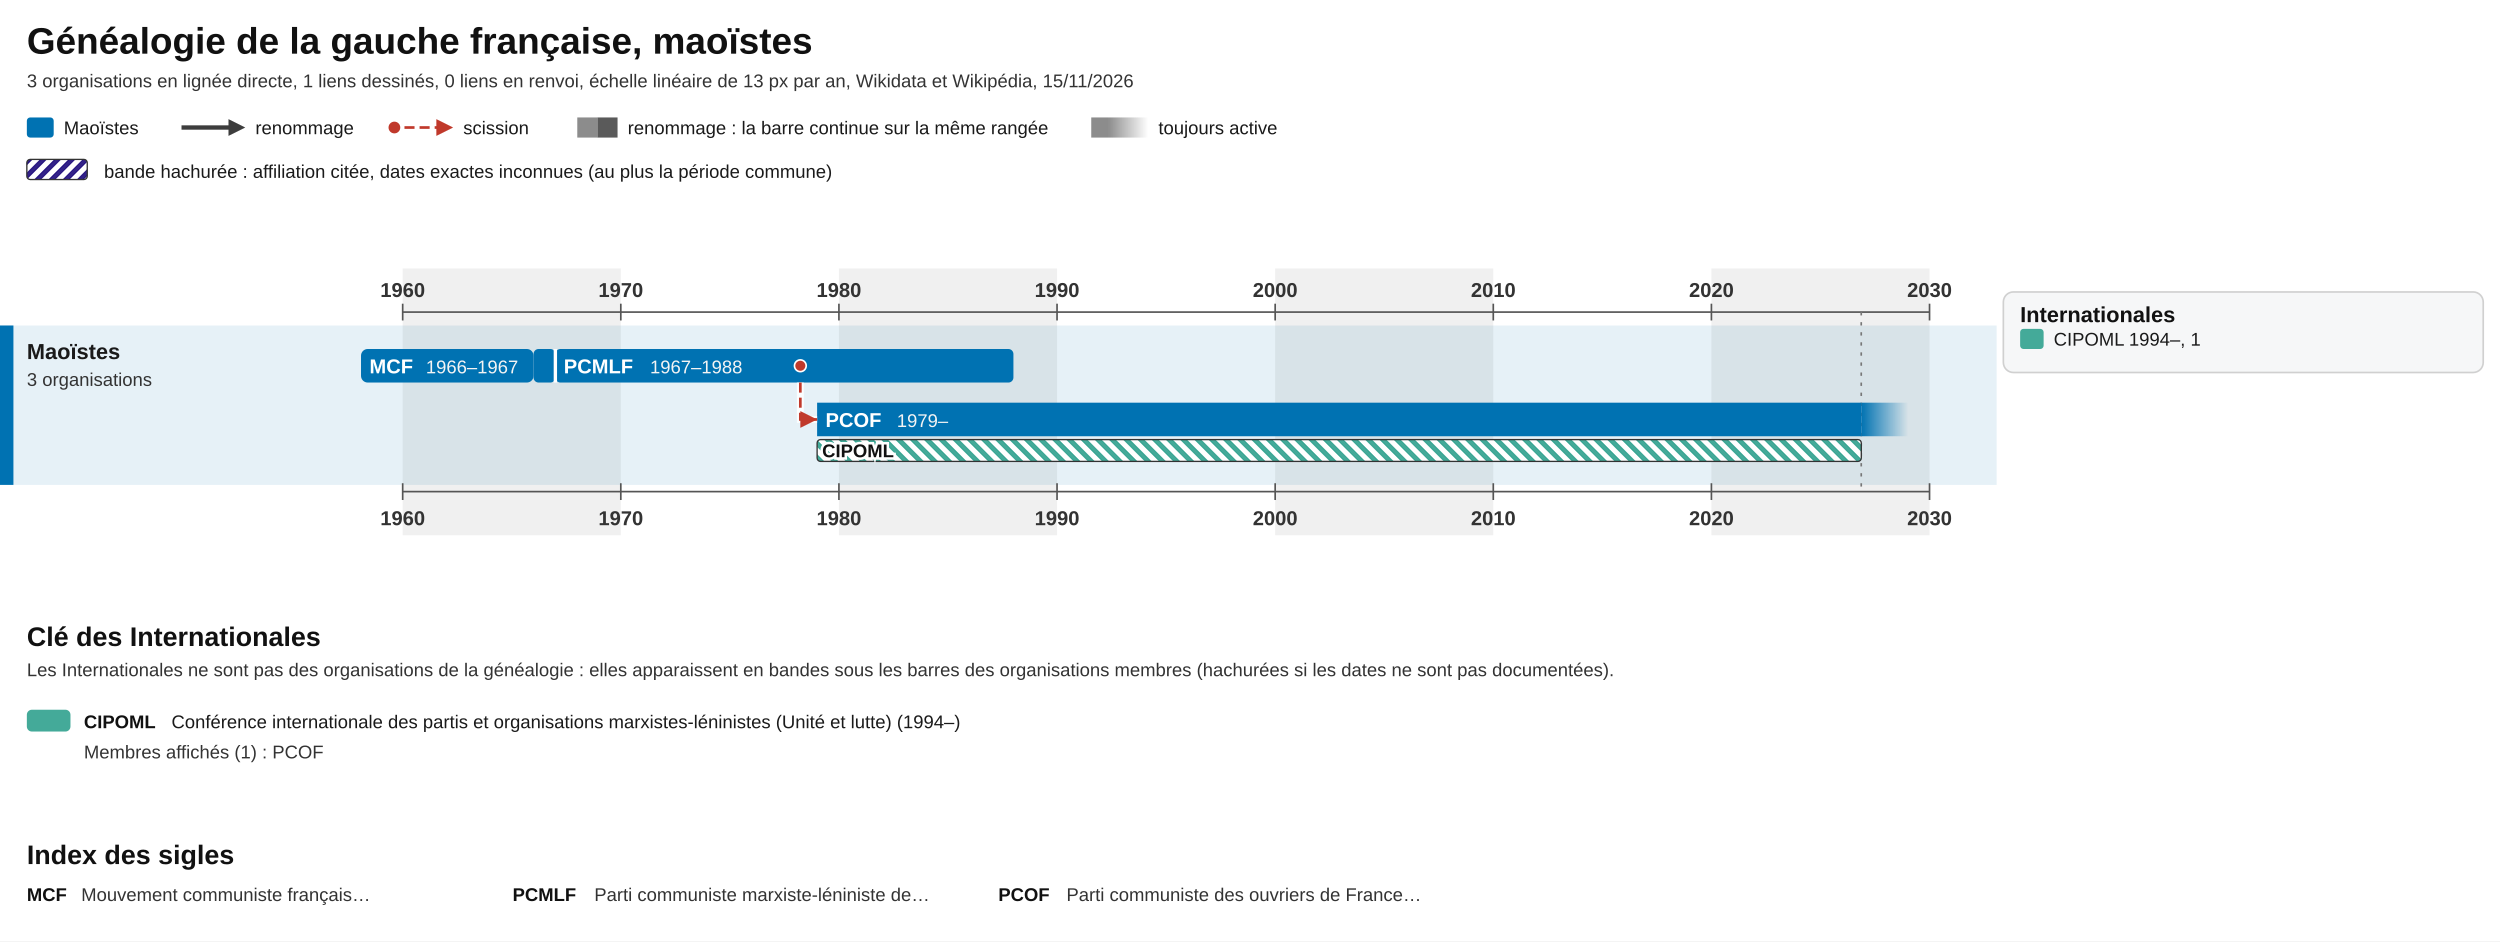
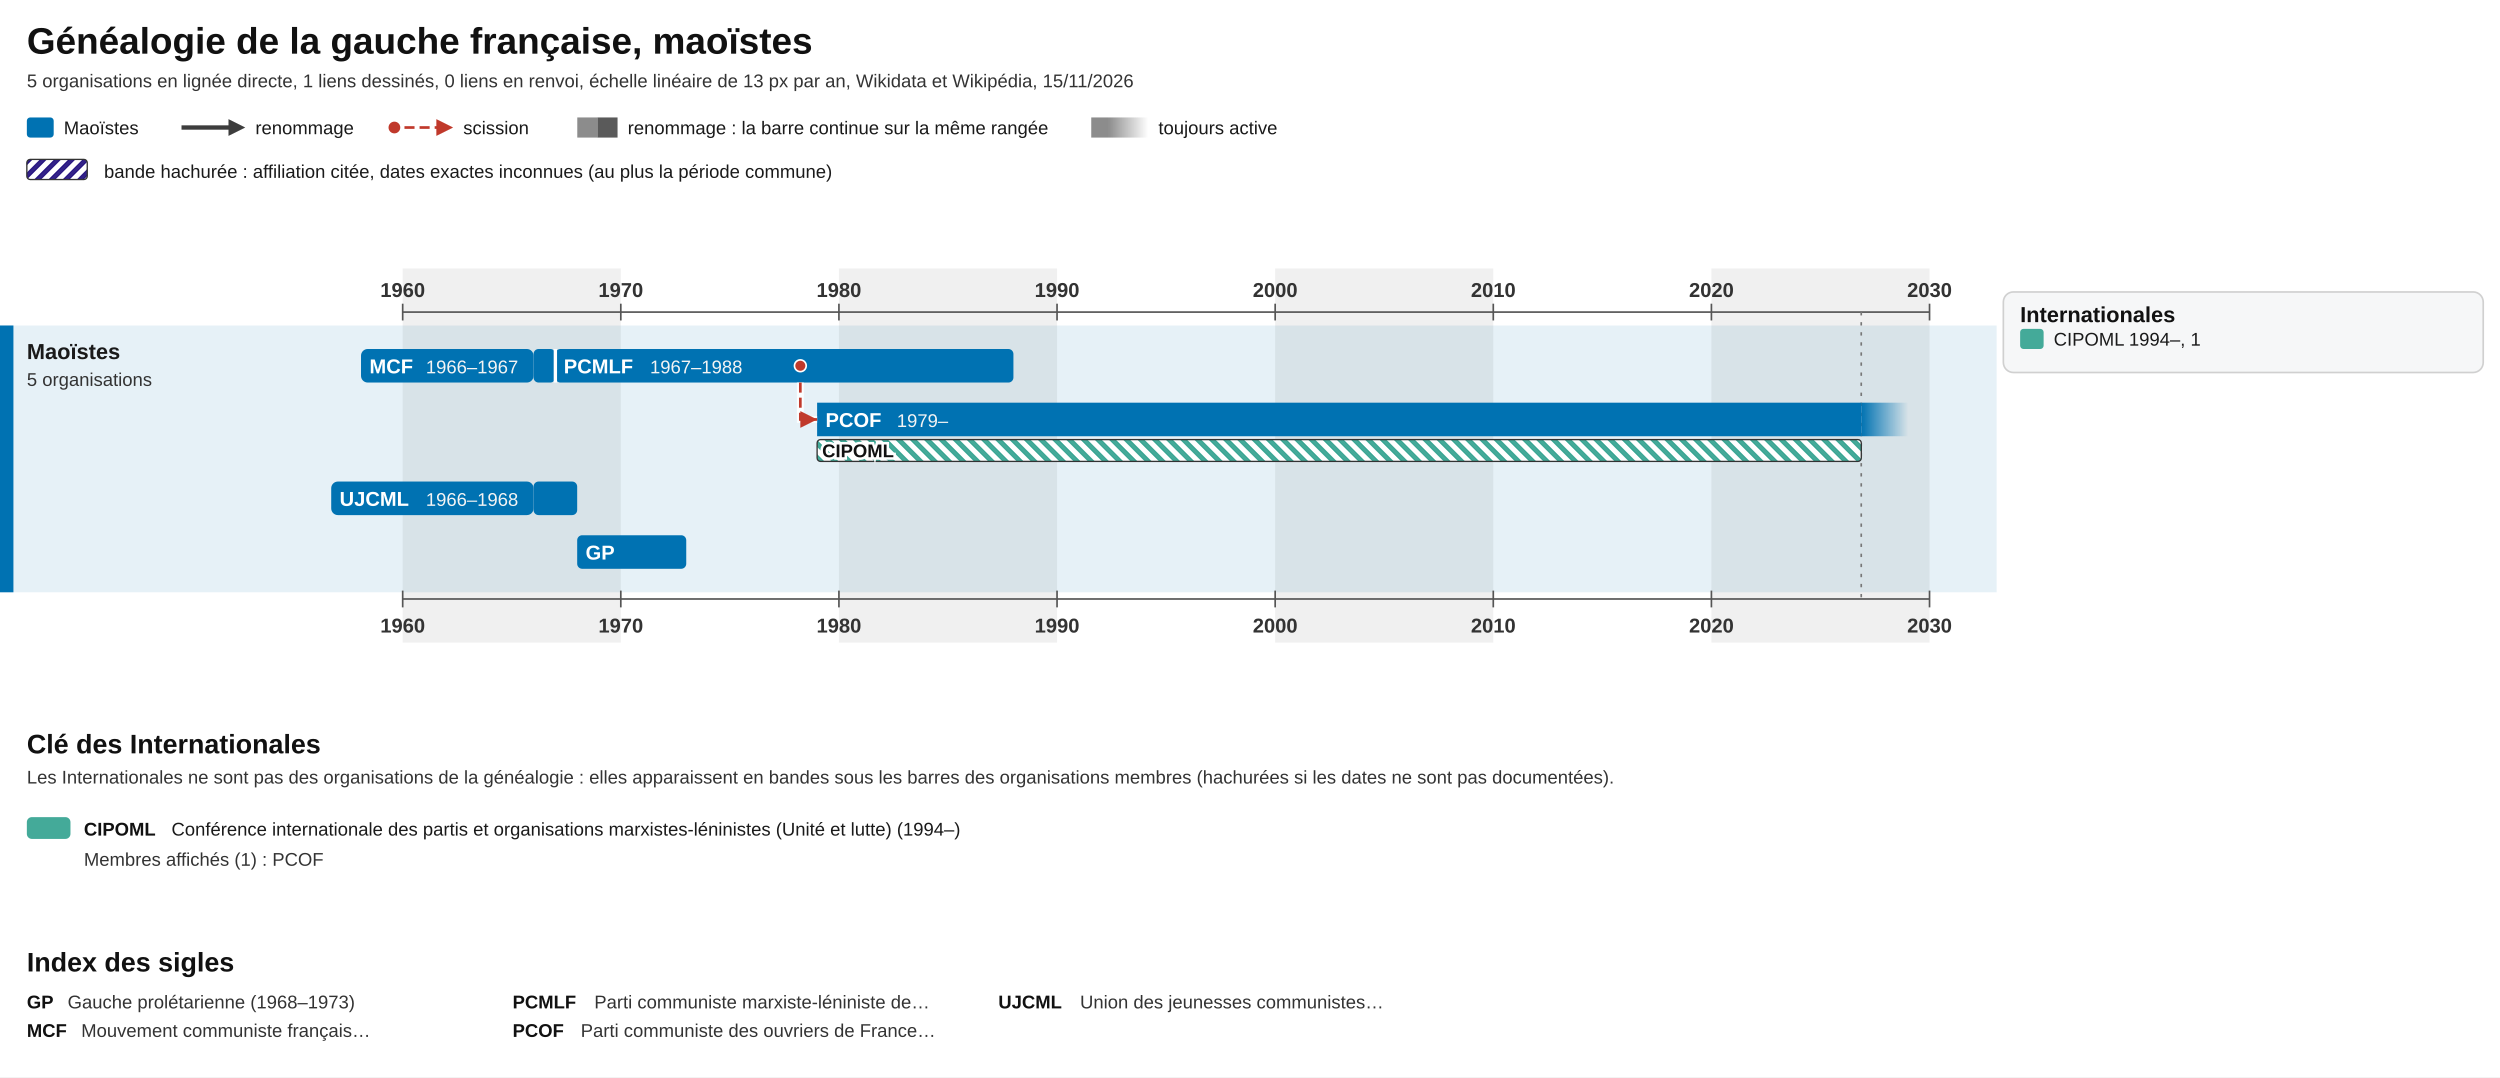
- <svg xmlns="http://www.w3.org/2000/svg" id="arbre" width="1490" height="561" viewBox="0 0 1490 561" data-x0="240" data-t0="1960" data-ppa="13.0" data-aujourdhui="2026.8717" data-min-w="6" data-seuil-annees="40" data-seuil-voies="2" data-seuil-rangs="6" data-cassure="" data-cassure-px="44" data-degrade="28" data-n-barres="3" data-vue-famille="oui" font-family="Arial, Helvetica, sans-serif">
+ <svg xmlns="http://www.w3.org/2000/svg" id="arbre" width="1490" height="642" viewBox="0 0 1490 642" data-x0="240" data-t0="1960" data-ppa="13.0" data-aujourdhui="2026.8717" data-min-w="6" data-seuil-annees="40" data-seuil-voies="2" data-seuil-rangs="6" data-cassure="" data-cassure-px="44" data-degrade="28" data-n-barres="5" data-vue-famille="oui" font-family="Arial, Helvetica, sans-serif">
  <defs>
+     <linearGradient id="g-8C8C8C">
+       <stop offset="0" stop-color="#8C8C8C" />
+       <stop offset="1" stop-color="#8C8C8C" stop-opacity="0" />
+     </linearGradient>
    <linearGradient id="g-0072B2">
      <stop offset="0" stop-color="#0072B2" />
      <stop offset="1" stop-color="#0072B2" stop-opacity="0" />
    </linearGradient>
-     <linearGradient id="g-8C8C8C">
-       <stop offset="0" stop-color="#8C8C8C" />
-       <stop offset="1" stop-color="#8C8C8C" stop-opacity="0" />
-     </linearGradient>
+     <pattern id="h-44AA99-m" width="6" height="6" patternUnits="userSpaceOnUse" patternTransform="rotate(-45)">
+       <rect width="6" height="6" fill="#FFFFFF" />
+       <rect width="3" height="6" fill="#44AA99" />
+     </pattern>
    <pattern id="h-332288" width="6" height="6" patternUnits="userSpaceOnUse" patternTransform="rotate(45)">
      <rect width="6" height="6" fill="#FFFFFF" />
      <rect width="3" height="6" fill="#332288" />
    </pattern>
-     <pattern id="h-44AA99-m" width="6" height="6" patternUnits="userSpaceOnUse" patternTransform="rotate(-45)">
-       <rect width="6" height="6" fill="#FFFFFF" />
-       <rect width="3" height="6" fill="#44AA99" />
-     </pattern>
  </defs>
-   <rect width="1490" height="561" fill="#FFFFFF" />
+   <rect width="1490" height="642" fill="#FFFFFF" />
  <g class="voie" data-voie="0" data-cle="maoïstes">
-     <rect class="fond-voie" x="0" y="194.0" width="1190.0" height="95.0" fill="#E6F1F7" />
-     <rect class="bord-voie" x="0" y="194.0" width="8" height="95.0" fill="#0072B2" />
+     <rect class="fond-voie" x="0" y="194.0" width="1190.0" height="159.0" fill="#E6F1F7" />
+     <rect class="bord-voie" x="0" y="194.0" width="8" height="159.0" fill="#0072B2" />
    <text x="16.0" y="214.0" font-size="13" font-family="Arial, Helvetica, sans-serif" font-weight="bold" fill="#1A1A1A" text-anchor="start" class="voie-t">Maoïstes</text>
-     <text x="16.0" y="230.0" font-size="11" font-family="Arial, Helvetica, sans-serif" fill="#333333" text-anchor="start" class="voie-t">3 organisations</text>
+     <text x="16.0" y="230.0" font-size="11" font-family="Arial, Helvetica, sans-serif" fill="#333333" text-anchor="start" class="voie-t">5 organisations</text>
  </g>
-   <rect class="bande-decennie" x="240.0" y="160.0" width="130.0" height="159.0" fill="#000000" fill-opacity="0.06" />
-   <rect class="bande-decennie" x="500.0" y="160.0" width="130.0" height="159.0" fill="#000000" fill-opacity="0.06" />
-   <rect class="bande-decennie" x="760.0" y="160.0" width="130.0" height="159.0" fill="#000000" fill-opacity="0.06" />
-   <rect class="bande-decennie" x="1020.0" y="160.0" width="130.0" height="159.0" fill="#000000" fill-opacity="0.06" />
+   <rect class="bande-decennie" x="240.0" y="160.0" width="130.0" height="223.0" fill="#000000" fill-opacity="0.06" />
+   <rect class="bande-decennie" x="500.0" y="160.0" width="130.0" height="223.0" fill="#000000" fill-opacity="0.06" />
+   <rect class="bande-decennie" x="760.0" y="160.0" width="130.0" height="223.0" fill="#000000" fill-opacity="0.06" />
+   <rect class="bande-decennie" x="1020.0" y="160.0" width="130.0" height="223.0" fill="#000000" fill-opacity="0.06" />
  <g class="axe-haut">
    <line x1="240.0" x2="1150.0" y1="186.0" y2="186.0" stroke="#555555" />
    <line x1="240.0" x2="240.0" y1="181.0" y2="191.0" stroke="#555555" />
    <text x="240.0" y="177.0" font-size="12" font-family="Arial, Helvetica, sans-serif" font-weight="bold" fill="#333333" text-anchor="middle" class="axe-t">1960</text>
    <line x1="370.0" x2="370.0" y1="181.0" y2="191.0" stroke="#555555" />
    <text x="370.0" y="177.0" font-size="12" font-family="Arial, Helvetica, sans-serif" font-weight="bold" fill="#333333" text-anchor="middle" class="axe-t">1970</text>
    <line x1="500.0" x2="500.0" y1="181.0" y2="191.0" stroke="#555555" />
    <text x="500.0" y="177.0" font-size="12" font-family="Arial, Helvetica, sans-serif" font-weight="bold" fill="#333333" text-anchor="middle" class="axe-t">1980</text>
    <line x1="630.0" x2="630.0" y1="181.0" y2="191.0" stroke="#555555" />
    <text x="630.0" y="177.0" font-size="12" font-family="Arial, Helvetica, sans-serif" font-weight="bold" fill="#333333" text-anchor="middle" class="axe-t">1990</text>
    <line x1="760.0" x2="760.0" y1="181.0" y2="191.0" stroke="#555555" />
    <text x="760.0" y="177.0" font-size="12" font-family="Arial, Helvetica, sans-serif" font-weight="bold" fill="#333333" text-anchor="middle" class="axe-t">2000</text>
    <line x1="890.0" x2="890.0" y1="181.0" y2="191.0" stroke="#555555" />
    <text x="890.0" y="177.0" font-size="12" font-family="Arial, Helvetica, sans-serif" font-weight="bold" fill="#333333" text-anchor="middle" class="axe-t">2010</text>
    <line x1="1020.0" x2="1020.0" y1="181.0" y2="191.0" stroke="#555555" />
    <text x="1020.0" y="177.0" font-size="12" font-family="Arial, Helvetica, sans-serif" font-weight="bold" fill="#333333" text-anchor="middle" class="axe-t">2020</text>
    <line x1="1150.0" x2="1150.0" y1="181.0" y2="191.0" stroke="#555555" />
    <text x="1150.0" y="177.0" font-size="12" font-family="Arial, Helvetica, sans-serif" font-weight="bold" fill="#333333" text-anchor="middle" class="axe-t">2030</text>
  </g>
  <g class="axe-bas">
-     <line x1="240.0" x2="1150.0" y1="293.0" y2="293.0" stroke="#555555" />
-     <line x1="240.0" x2="240.0" y1="288.0" y2="298.0" stroke="#555555" />
-     <text x="240.0" y="313.0" font-size="12" font-family="Arial, Helvetica, sans-serif" font-weight="bold" fill="#333333" text-anchor="middle" class="axe-t">1960</text>
-     <line x1="370.0" x2="370.0" y1="288.0" y2="298.0" stroke="#555555" />
-     <text x="370.0" y="313.0" font-size="12" font-family="Arial, Helvetica, sans-serif" font-weight="bold" fill="#333333" text-anchor="middle" class="axe-t">1970</text>
-     <line x1="500.0" x2="500.0" y1="288.0" y2="298.0" stroke="#555555" />
-     <text x="500.0" y="313.0" font-size="12" font-family="Arial, Helvetica, sans-serif" font-weight="bold" fill="#333333" text-anchor="middle" class="axe-t">1980</text>
-     <line x1="630.0" x2="630.0" y1="288.0" y2="298.0" stroke="#555555" />
-     <text x="630.0" y="313.0" font-size="12" font-family="Arial, Helvetica, sans-serif" font-weight="bold" fill="#333333" text-anchor="middle" class="axe-t">1990</text>
-     <line x1="760.0" x2="760.0" y1="288.0" y2="298.0" stroke="#555555" />
-     <text x="760.0" y="313.0" font-size="12" font-family="Arial, Helvetica, sans-serif" font-weight="bold" fill="#333333" text-anchor="middle" class="axe-t">2000</text>
-     <line x1="890.0" x2="890.0" y1="288.0" y2="298.0" stroke="#555555" />
-     <text x="890.0" y="313.0" font-size="12" font-family="Arial, Helvetica, sans-serif" font-weight="bold" fill="#333333" text-anchor="middle" class="axe-t">2010</text>
-     <line x1="1020.0" x2="1020.0" y1="288.0" y2="298.0" stroke="#555555" />
-     <text x="1020.0" y="313.0" font-size="12" font-family="Arial, Helvetica, sans-serif" font-weight="bold" fill="#333333" text-anchor="middle" class="axe-t">2020</text>
-     <line x1="1150.0" x2="1150.0" y1="288.0" y2="298.0" stroke="#555555" />
-     <text x="1150.0" y="313.0" font-size="12" font-family="Arial, Helvetica, sans-serif" font-weight="bold" fill="#333333" text-anchor="middle" class="axe-t">2030</text>
+     <line x1="240.0" x2="1150.0" y1="357.0" y2="357.0" stroke="#555555" />
+     <line x1="240.0" x2="240.0" y1="352.0" y2="362.0" stroke="#555555" />
+     <text x="240.0" y="377.0" font-size="12" font-family="Arial, Helvetica, sans-serif" font-weight="bold" fill="#333333" text-anchor="middle" class="axe-t">1960</text>
+     <line x1="370.0" x2="370.0" y1="352.0" y2="362.0" stroke="#555555" />
+     <text x="370.0" y="377.0" font-size="12" font-family="Arial, Helvetica, sans-serif" font-weight="bold" fill="#333333" text-anchor="middle" class="axe-t">1970</text>
+     <line x1="500.0" x2="500.0" y1="352.0" y2="362.0" stroke="#555555" />
+     <text x="500.0" y="377.0" font-size="12" font-family="Arial, Helvetica, sans-serif" font-weight="bold" fill="#333333" text-anchor="middle" class="axe-t">1980</text>
+     <line x1="630.0" x2="630.0" y1="352.0" y2="362.0" stroke="#555555" />
+     <text x="630.0" y="377.0" font-size="12" font-family="Arial, Helvetica, sans-serif" font-weight="bold" fill="#333333" text-anchor="middle" class="axe-t">1990</text>
+     <line x1="760.0" x2="760.0" y1="352.0" y2="362.0" stroke="#555555" />
+     <text x="760.0" y="377.0" font-size="12" font-family="Arial, Helvetica, sans-serif" font-weight="bold" fill="#333333" text-anchor="middle" class="axe-t">2000</text>
+     <line x1="890.0" x2="890.0" y1="352.0" y2="362.0" stroke="#555555" />
+     <text x="890.0" y="377.0" font-size="12" font-family="Arial, Helvetica, sans-serif" font-weight="bold" fill="#333333" text-anchor="middle" class="axe-t">2010</text>
+     <line x1="1020.0" x2="1020.0" y1="352.0" y2="362.0" stroke="#555555" />
+     <text x="1020.0" y="377.0" font-size="12" font-family="Arial, Helvetica, sans-serif" font-weight="bold" fill="#333333" text-anchor="middle" class="axe-t">2020</text>
+     <line x1="1150.0" x2="1150.0" y1="352.0" y2="362.0" stroke="#555555" />
+     <text x="1150.0" y="377.0" font-size="12" font-family="Arial, Helvetica, sans-serif" font-weight="bold" fill="#333333" text-anchor="middle" class="axe-t">2030</text>
  </g>
-   <line x1="1109.3" x2="1109.3" y1="186.0" y2="293.0" stroke="#777777" stroke-dasharray="2 4" />
+   <line x1="1109.3" x2="1109.3" y1="186.0" y2="357.0" stroke="#777777" stroke-dasharray="2 4" />
  <g class="contenu-voie" data-voie="0">
    <g class="org" data-id="Q3326535" data-intl="" data-recherche="mcf mouvement communiste francais marxiste-leniniste">
      <rect class="barre" data-id="Q3326535" data-debut="1966.0000" data-fin="1967.0000" data-statut="fin_connue" data-majeure="" x="318.00" y="208.00" width="13.00" height="20" rx="3" fill="#0072B2" />
    </g>
    <g class="org" data-id="Q3366229" data-intl="" data-recherche="pcmlf parti communiste marxiste-leniniste de france">
      <rect class="barre" data-id="Q3366229" data-debut="1967.0000" data-fin="1988.0000" data-statut="fin_connue" data-majeure="oui" x="331.00" y="208.00" width="273.00" height="20" rx="3" fill="#0072B2" />
    </g>
    <g class="org" data-id="Q3366206" data-intl="Q622227" data-recherche="pcof parti communiste des ouvriers de france">
      <rect class="barre" data-id="Q3366206" data-debut="1979.0000" data-fin="actif" data-statut="actif_valide" data-majeure="oui" x="487.00" y="240.00" width="622.33" height="20" rx="0" fill="#0072B2" />
      <rect class="fin-ouverte" x="1109.33" y="240.00" width="28.00" height="20" fill="url(#g-0072B2)" />
+     </g>
+     <g class="org" data-id="Q3550161" data-intl="" data-recherche="ujcml union des jeunesses communistes marxistes-leninistes">
+       <rect class="barre" data-id="Q3550161" data-debut="1966.0000" data-fin="1968.0000" data-statut="fin_connue" data-majeure="" x="318.00" y="287.00" width="26.00" height="20" rx="3" fill="#0072B2" />
+     </g>
+     <g class="org" data-id="Q3099339" data-intl="" data-recherche="gp gauche proletarienne">
+       <rect class="barre" data-id="Q3099339" data-debut="1968.0000" data-fin="1973.0000" data-statut="fin_connue" data-majeure="" x="344.00" y="319.00" width="65.00" height="20" rx="3" fill="#0072B2" />
    </g>
  </g>
  <g class="liens">
    <g class="lien" data-a="Q3366229" data-b="Q3366206" data-rel="scission" data-annees="0.77" data-voies="0" data-rangs="1" data-majeur="" data-va="0" data-vb="0">
      <path class="halo geo" d="M477.00 228.00 L477.00 250.00 L487.00 250.00" data-geo="[[477.0, 228.0, 0], [477.0, 250.0, 0], [487.0, 250.0, 0]]" fill="none" stroke="#FFFFFF" stroke-width="4.1" stroke-opacity="0.85" />
      <path class="trait geo" d="M477.00 228.00 L477.00 250.00 L487.00 250.00" data-geo="[[477.0, 228.0, 0], [477.0, 250.0, 0], [487.0, 250.0, 0]]" fill="none" stroke="#C0392B" stroke-width="1.6" stroke-dasharray="6 3" />
      <polygon class="fleche geo" data-geo="[[487.0, 250.0, 0], [477.0, 245.0, 0], [477.0, 255.0, 0]]" points="487.00,250.00 477.00,245.00 477.00,255.00" fill="#C0392B" />
      <circle class="marque-scission geo-c" cx="477.00" cy="218.00" r="3.5" fill="#C0392B" stroke="#FFFFFF" stroke-width="1" data-voie="0" />
    </g>
  </g>
  <g class="contenu-voie" data-voie="0">
    <g class="org org-haut" data-id="Q3326535" data-intl="" data-recherche="mcf mouvement communiste francais marxiste-leniniste">
      <rect class="tag-fond" x="215.16" y="208.00" width="102.84" height="20" rx="4" fill="#0072B2" />
      <rect class="tag" data-id="Q3326535" data-dedans="" x="215.16" y="208.00" width="102.84" height="20" fill="none" data-bbox="215.16,208.00,102.84,20" />
      <text x="220.2" y="222.5" font-size="12" font-family="Arial, Helvetica, sans-serif" font-weight="bold" fill="#FFFFFF" text-anchor="start" class="tag-t" data-org="Q3326535" data-bbox="220.16,211.50,28.64,13">MCF</text>
      <text x="253.8" y="222.5" font-size="11" font-family="Arial, Helvetica, sans-serif" fill="#F4F4F4" text-anchor="start" class="tag-t" data-org="Q3326535" data-bbox="253.80,212.50,59.20,12">1966–1967</text>
    </g>
    <g class="org org-haut" data-id="Q3366229" data-intl="" data-recherche="pcmlf parti communiste marxiste-leniniste de france">
      <rect class="tag" data-id="Q3366229" data-dedans="oui" x="331.00" y="208.00" width="273.00" height="20" fill="none" data-bbox="331.00,208.00,273.00,20" />
      <text x="336.0" y="222.5" font-size="12" font-family="Arial, Helvetica, sans-serif" font-weight="bold" fill="#FFFFFF" text-anchor="start" class="tag-t" data-org="Q3366229" data-bbox="336.00,211.50,46.40,13">PCMLF</text>
      <text x="387.4" y="222.5" font-size="11" font-family="Arial, Helvetica, sans-serif" fill="#F4F4F4" text-anchor="start" class="tag-t" data-org="Q3366229" data-bbox="387.40,212.50,59.20,12">1967–1988</text>
    </g>
    <g class="org org-haut" data-id="Q3366206" data-intl="Q622227" data-recherche="pcof parti communiste des ouvriers de france">
      <g class="bande" data-intl="Q622227" data-parti="Q3366206" data-certitude="a_documenter">
        <rect class="bande-r" x="487.00" y="262.00" width="622.33" height="13" rx="2" fill="url(#h-44AA99-m)" stroke="#333333" stroke-width="0.8" data-bbox="487.00,262.00,622.33,13" />
        <text x="490.0" y="272.5" font-size="11" font-family="Arial, Helvetica, sans-serif" font-weight="bold" fill="#111111" text-anchor="start" class="bande-t" data-bbox="490.00,263.00,46.22,12" stroke="#FFFFFF" stroke-width="3" paint-order="stroke">CIPOML</text>
      </g>
      <rect class="tag" data-id="Q3366206" data-dedans="oui" x="487.00" y="240.00" width="622.33" height="20" fill="none" data-bbox="487.00,240.00,622.33,20" />
      <text x="492.0" y="254.5" font-size="12" font-family="Arial, Helvetica, sans-serif" font-weight="bold" fill="#FFFFFF" text-anchor="start" class="tag-t" data-org="Q3366206" data-bbox="492.00,243.50,37.52,13">PCOF</text>
      <text x="534.5" y="254.5" font-size="11" font-family="Arial, Helvetica, sans-serif" fill="#F4F4F4" text-anchor="start" class="tag-t" data-org="Q3366206" data-bbox="534.52,244.50,33.68,12">1979–</text>
    </g>
+     <g class="org org-haut" data-id="Q3550161" data-intl="" data-recherche="ujcml union des jeunesses communistes marxistes-leninistes">
+       <rect class="tag-fond" x="197.40" y="287.00" width="120.60" height="20" rx="4" fill="#0072B2" />
+       <rect class="tag" data-id="Q3550161" data-dedans="" x="197.40" y="287.00" width="120.60" height="20" fill="none" data-bbox="197.40,287.00,120.60,20" />
+       <text x="202.4" y="301.5" font-size="12" font-family="Arial, Helvetica, sans-serif" font-weight="bold" fill="#FFFFFF" text-anchor="start" class="tag-t" data-org="Q3550161" data-bbox="202.40,290.50,46.40,13">UJCML</text>
+       <text x="253.8" y="301.5" font-size="11" font-family="Arial, Helvetica, sans-serif" fill="#F4F4F4" text-anchor="start" class="tag-t" data-org="Q3550161" data-bbox="253.80,291.50,59.20,12">1966–1968</text>
+     </g>
+     <g class="org org-haut" data-id="Q3099339" data-intl="" data-recherche="gp gauche proletarienne">
+       <rect class="tag" data-id="Q3099339" data-dedans="oui" x="344.00" y="319.00" width="65.00" height="20" fill="none" data-bbox="344.00,319.00,65.00,20" />
+       <text x="349.0" y="333.5" font-size="12" font-family="Arial, Helvetica, sans-serif" font-weight="bold" fill="#FFFFFF" text-anchor="start" class="tag-t" data-org="Q3099339" data-bbox="349.00,322.50,19.76,13">GP</text>
+     </g>
    <g class="continuation" data-a="Q3326535" data-b="Q3366229">
      <line x1="331.0" x2="331.0" y1="208.0" y2="228.0" stroke="#FFFFFF" stroke-width="2" />
    </g>
  </g>
  <g class="cle-compacte">
    <rect x="1194.0" y="174" width="286" height="48" rx="6" fill="#F6F7F8" stroke="#D0D0D0" />
    <text x="1204.0" y="192.0" font-size="13" font-family="Arial, Helvetica, sans-serif" font-weight="bold" fill="#111111" text-anchor="start" class="cle-t">Internationales</text>
    <rect x="1204.0" y="196" width="14" height="12" rx="2" fill="#44AA99" />
    <text x="1224.0" y="206.0" font-size="11" font-family="Arial, Helvetica, sans-serif" fill="#1A1A1A" text-anchor="start" class="cle-t">CIPOML  1994–, 1</text>
  </g>
  <g class="legende">
    <text x="16.0" y="32.0" font-size="22" font-family="Arial, Helvetica, sans-serif" font-weight="bold" fill="#111111" text-anchor="start" class="legende-t">Généalogie de la gauche française, maoïstes</text>
-     <text x="16.0" y="52.0" font-size="11" font-family="Arial, Helvetica, sans-serif" fill="#333333" text-anchor="start" class="legende-t">3 organisations en lignée directe, 1 liens dessinés, 0 liens en renvoi, échelle linéaire de 13 px par an, Wikidata et Wikipédia, 15/11/2026</text>
+     <text x="16.0" y="52.0" font-size="11" font-family="Arial, Helvetica, sans-serif" fill="#333333" text-anchor="start" class="legende-t">5 organisations en lignée directe, 1 liens dessinés, 0 liens en renvoi, échelle linéaire de 13 px par an, Wikidata et Wikipédia, 15/11/2026</text>
    <rect x="16" y="70" width="16" height="12" rx="2" fill="#0072B2" />
    <text x="38.0" y="80.0" font-size="11" font-family="Arial, Helvetica, sans-serif" fill="#1A1A1A" text-anchor="start" class="legende-t">Maoïstes</text>
    <path d="M108.18 76 H138.18" stroke="#3D3D3D" stroke-width="2.6" fill="none" />
    <polygon points="146.18,76 136.18,71 136.18,81" fill="#3D3D3D" />
    <text x="152.2" y="80.0" font-size="11" font-family="Arial, Helvetica, sans-serif" fill="#1A1A1A" text-anchor="start" class="legende-t">renommage</text>
    <path d="M232.06 76 H262.06" stroke="#C0392B" stroke-width="1.6" stroke-dasharray="6 3" fill="none" />
    <polygon points="270.06,76 260.06,71 260.06,81" fill="#C0392B" />
    <circle cx="235.06" cy="76" r="3.5" fill="#C0392B" />
    <text x="276.1" y="80.0" font-size="11" font-family="Arial, Helvetica, sans-serif" fill="#1A1A1A" text-anchor="start" class="legende-t">scission</text>
    <rect x="344.06" y="70" width="12" height="12" fill="#8C8C8C" />
    <rect x="356.06" y="70" width="12" height="12" fill="#5A5A5A" />
    <text x="374.1" y="80.0" font-size="11" font-family="Arial, Helvetica, sans-serif" fill="#1A1A1A" text-anchor="start" class="legende-t">renommage : la barre continue sur la même rangée</text>
    <rect x="650.38" y="70" width="10" height="12" fill="#8C8C8C" />
    <rect x="660.38" y="70" width="24" height="12" fill="url(#g-8C8C8C)" />
    <text x="690.4" y="80.0" font-size="11" font-family="Arial, Helvetica, sans-serif" fill="#1A1A1A" text-anchor="start" class="legende-t">toujours active</text>
    <rect x="16" y="95" width="36" height="12" rx="2" fill="url(#h-332288)" stroke="#333333" stroke-width="0.8" />
    <text x="62.0" y="106.0" font-size="11" font-family="Arial, Helvetica, sans-serif" fill="#1A1A1A" text-anchor="start" class="legende-t">bande hachurée : affiliation citée, dates exactes inconnues (au plus la période commune)</text>
  </g>
-   <g class="cle-internationales" transform="translate(0,355)">
+   <g class="cle-internationales" transform="translate(0,419)">
    <text x="16.0" y="30.0" font-size="16" font-family="Arial, Helvetica, sans-serif" font-weight="bold" fill="#111111" text-anchor="start" class="cle-t">Clé des Internationales</text>
    <text x="16.0" y="48.0" font-size="11" font-family="Arial, Helvetica, sans-serif" fill="#333333" text-anchor="start" class="cle-t">Les Internationales ne sont pas des organisations de la généalogie : elles apparaissent en bandes sous les barres des organisations membres (hachurées si les dates ne sont pas documentées).</text>
    <g class="entree-cle" data-intl="Q622227">
      <rect x="16" y="68" width="26" height="13" rx="3" fill="#44AA99" />
      <text x="50.0" y="79.0" font-size="11" font-family="Arial, Helvetica, sans-serif" font-weight="bold" fill="#111111" text-anchor="start" class="cle-t">CIPOML</text>
      <text x="102.2" y="79.0" font-size="11" font-family="Arial, Helvetica, sans-serif" fill="#1A1A1A" text-anchor="start" class="cle-t">Conférence internationale des partis et organisations marxistes-léninistes (Unité et lutte) (1994–)</text>
      <text x="50.0" y="97.0" font-size="11" font-family="Arial, Helvetica, sans-serif" fill="#333333" text-anchor="start" class="cle-t">Membres affichés (1) : PCOF</text>
    </g>
  </g>
-   <g class="index-sigles" transform="translate(0,485)">
+   <g class="index-sigles" transform="translate(0,549)">
    <text x="16.0" y="30.0" font-size="16" font-family="Arial, Helvetica, sans-serif" font-weight="bold" fill="#111111" text-anchor="start" class="cle-t">Index des sigles</text>
-     <text x="16.0" y="52.0" font-size="11" font-family="Arial, Helvetica, sans-serif" font-weight="bold" fill="#111111" text-anchor="start" class="cle-t">MCF</text>
-     <text x="48.4" y="52.0" font-size="11" font-family="Arial, Helvetica, sans-serif" fill="#333333" text-anchor="start" class="cle-t">Mouvement communiste français…</text>
+     <text x="16.0" y="52.0" font-size="11" font-family="Arial, Helvetica, sans-serif" font-weight="bold" fill="#111111" text-anchor="start" class="cle-t">GP</text>
+     <text x="40.3" y="52.0" font-size="11" font-family="Arial, Helvetica, sans-serif" fill="#333333" text-anchor="start" class="cle-t">Gauche prolétarienne (1968–1973)</text>
+     <text x="16.0" y="69.0" font-size="11" font-family="Arial, Helvetica, sans-serif" font-weight="bold" fill="#111111" text-anchor="start" class="cle-t">MCF</text>
+     <text x="48.4" y="69.0" font-size="11" font-family="Arial, Helvetica, sans-serif" fill="#333333" text-anchor="start" class="cle-t">Mouvement communiste français…</text>
    <text x="305.5" y="52.0" font-size="11" font-family="Arial, Helvetica, sans-serif" font-weight="bold" fill="#111111" text-anchor="start" class="cle-t">PCMLF</text>
    <text x="354.2" y="52.0" font-size="11" font-family="Arial, Helvetica, sans-serif" fill="#333333" text-anchor="start" class="cle-t">Parti communiste marxiste-léniniste de…</text>
-     <text x="595.0" y="52.0" font-size="11" font-family="Arial, Helvetica, sans-serif" font-weight="bold" fill="#111111" text-anchor="start" class="cle-t">PCOF</text>
-     <text x="635.6" y="52.0" font-size="11" font-family="Arial, Helvetica, sans-serif" fill="#333333" text-anchor="start" class="cle-t">Parti communiste des ouvriers de France…</text>
+     <text x="305.5" y="69.0" font-size="11" font-family="Arial, Helvetica, sans-serif" font-weight="bold" fill="#111111" text-anchor="start" class="cle-t">PCOF</text>
+     <text x="346.1" y="69.0" font-size="11" font-family="Arial, Helvetica, sans-serif" fill="#333333" text-anchor="start" class="cle-t">Parti communiste des ouvriers de France…</text>
+     <text x="595.0" y="52.0" font-size="11" font-family="Arial, Helvetica, sans-serif" font-weight="bold" fill="#111111" text-anchor="start" class="cle-t">UJCML</text>
+     <text x="643.7" y="52.0" font-size="11" font-family="Arial, Helvetica, sans-serif" fill="#333333" text-anchor="start" class="cle-t">Union des jeunesses communistes…</text>
  </g>
</svg>
